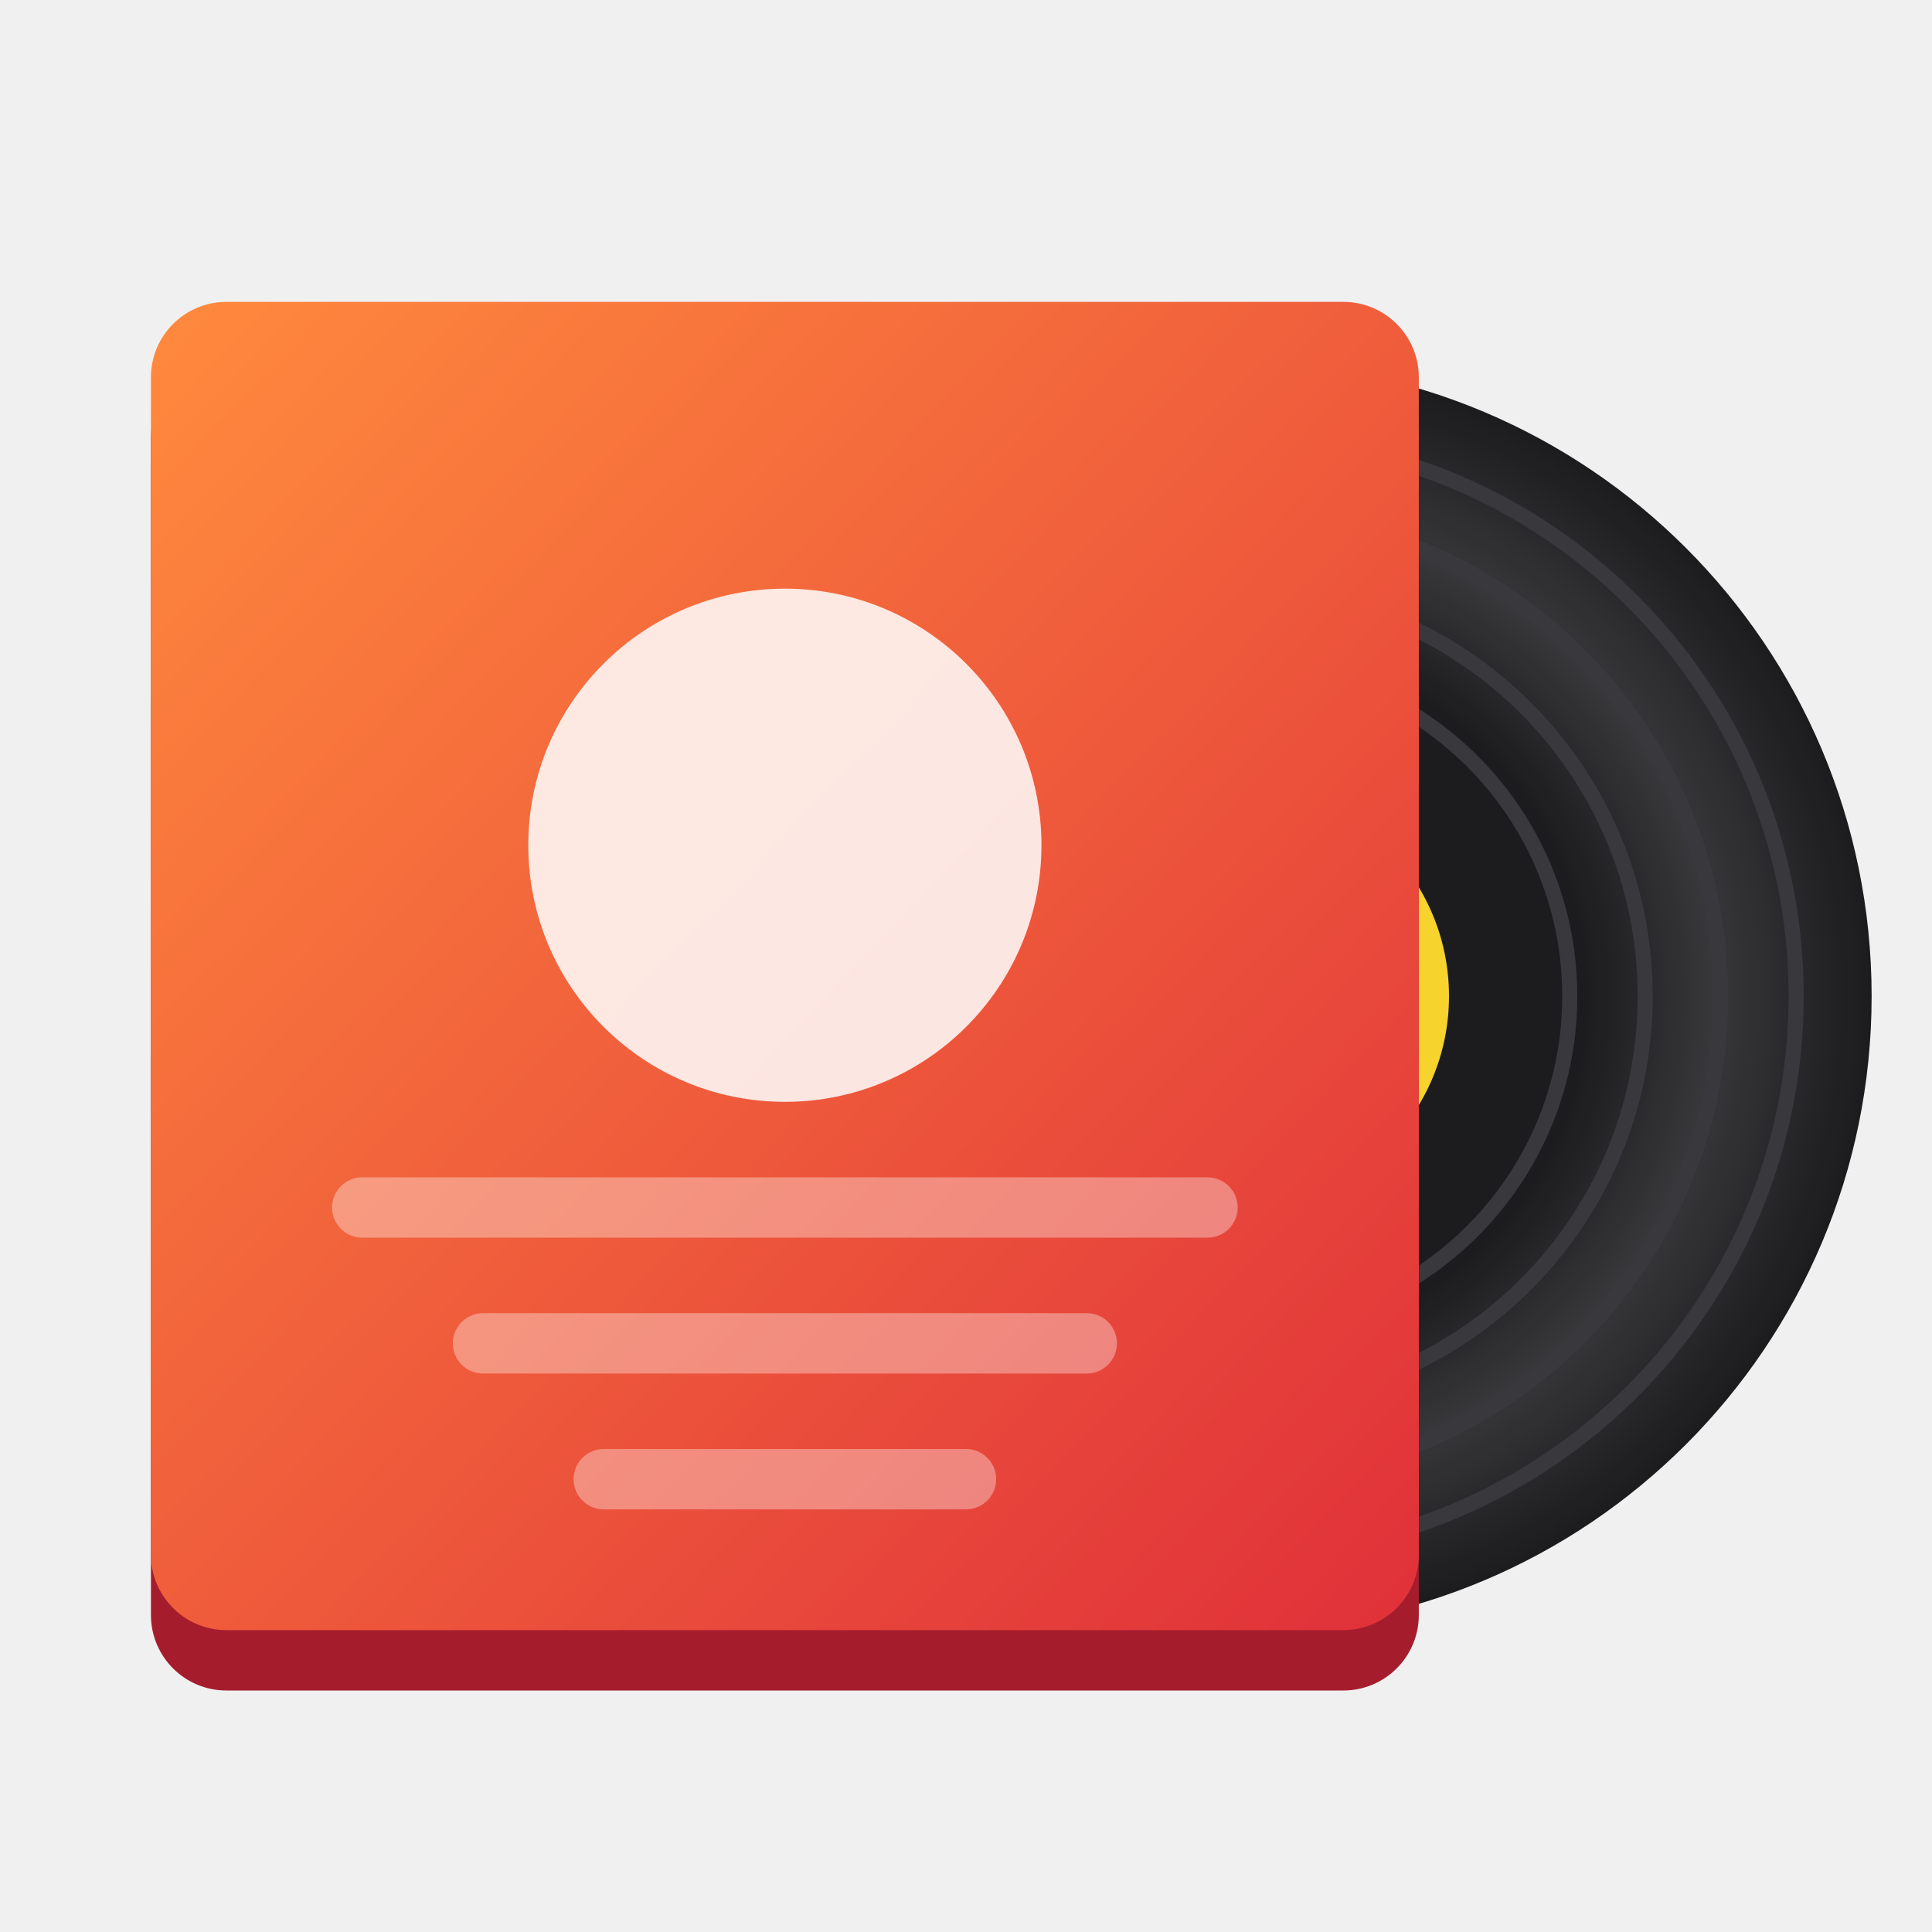
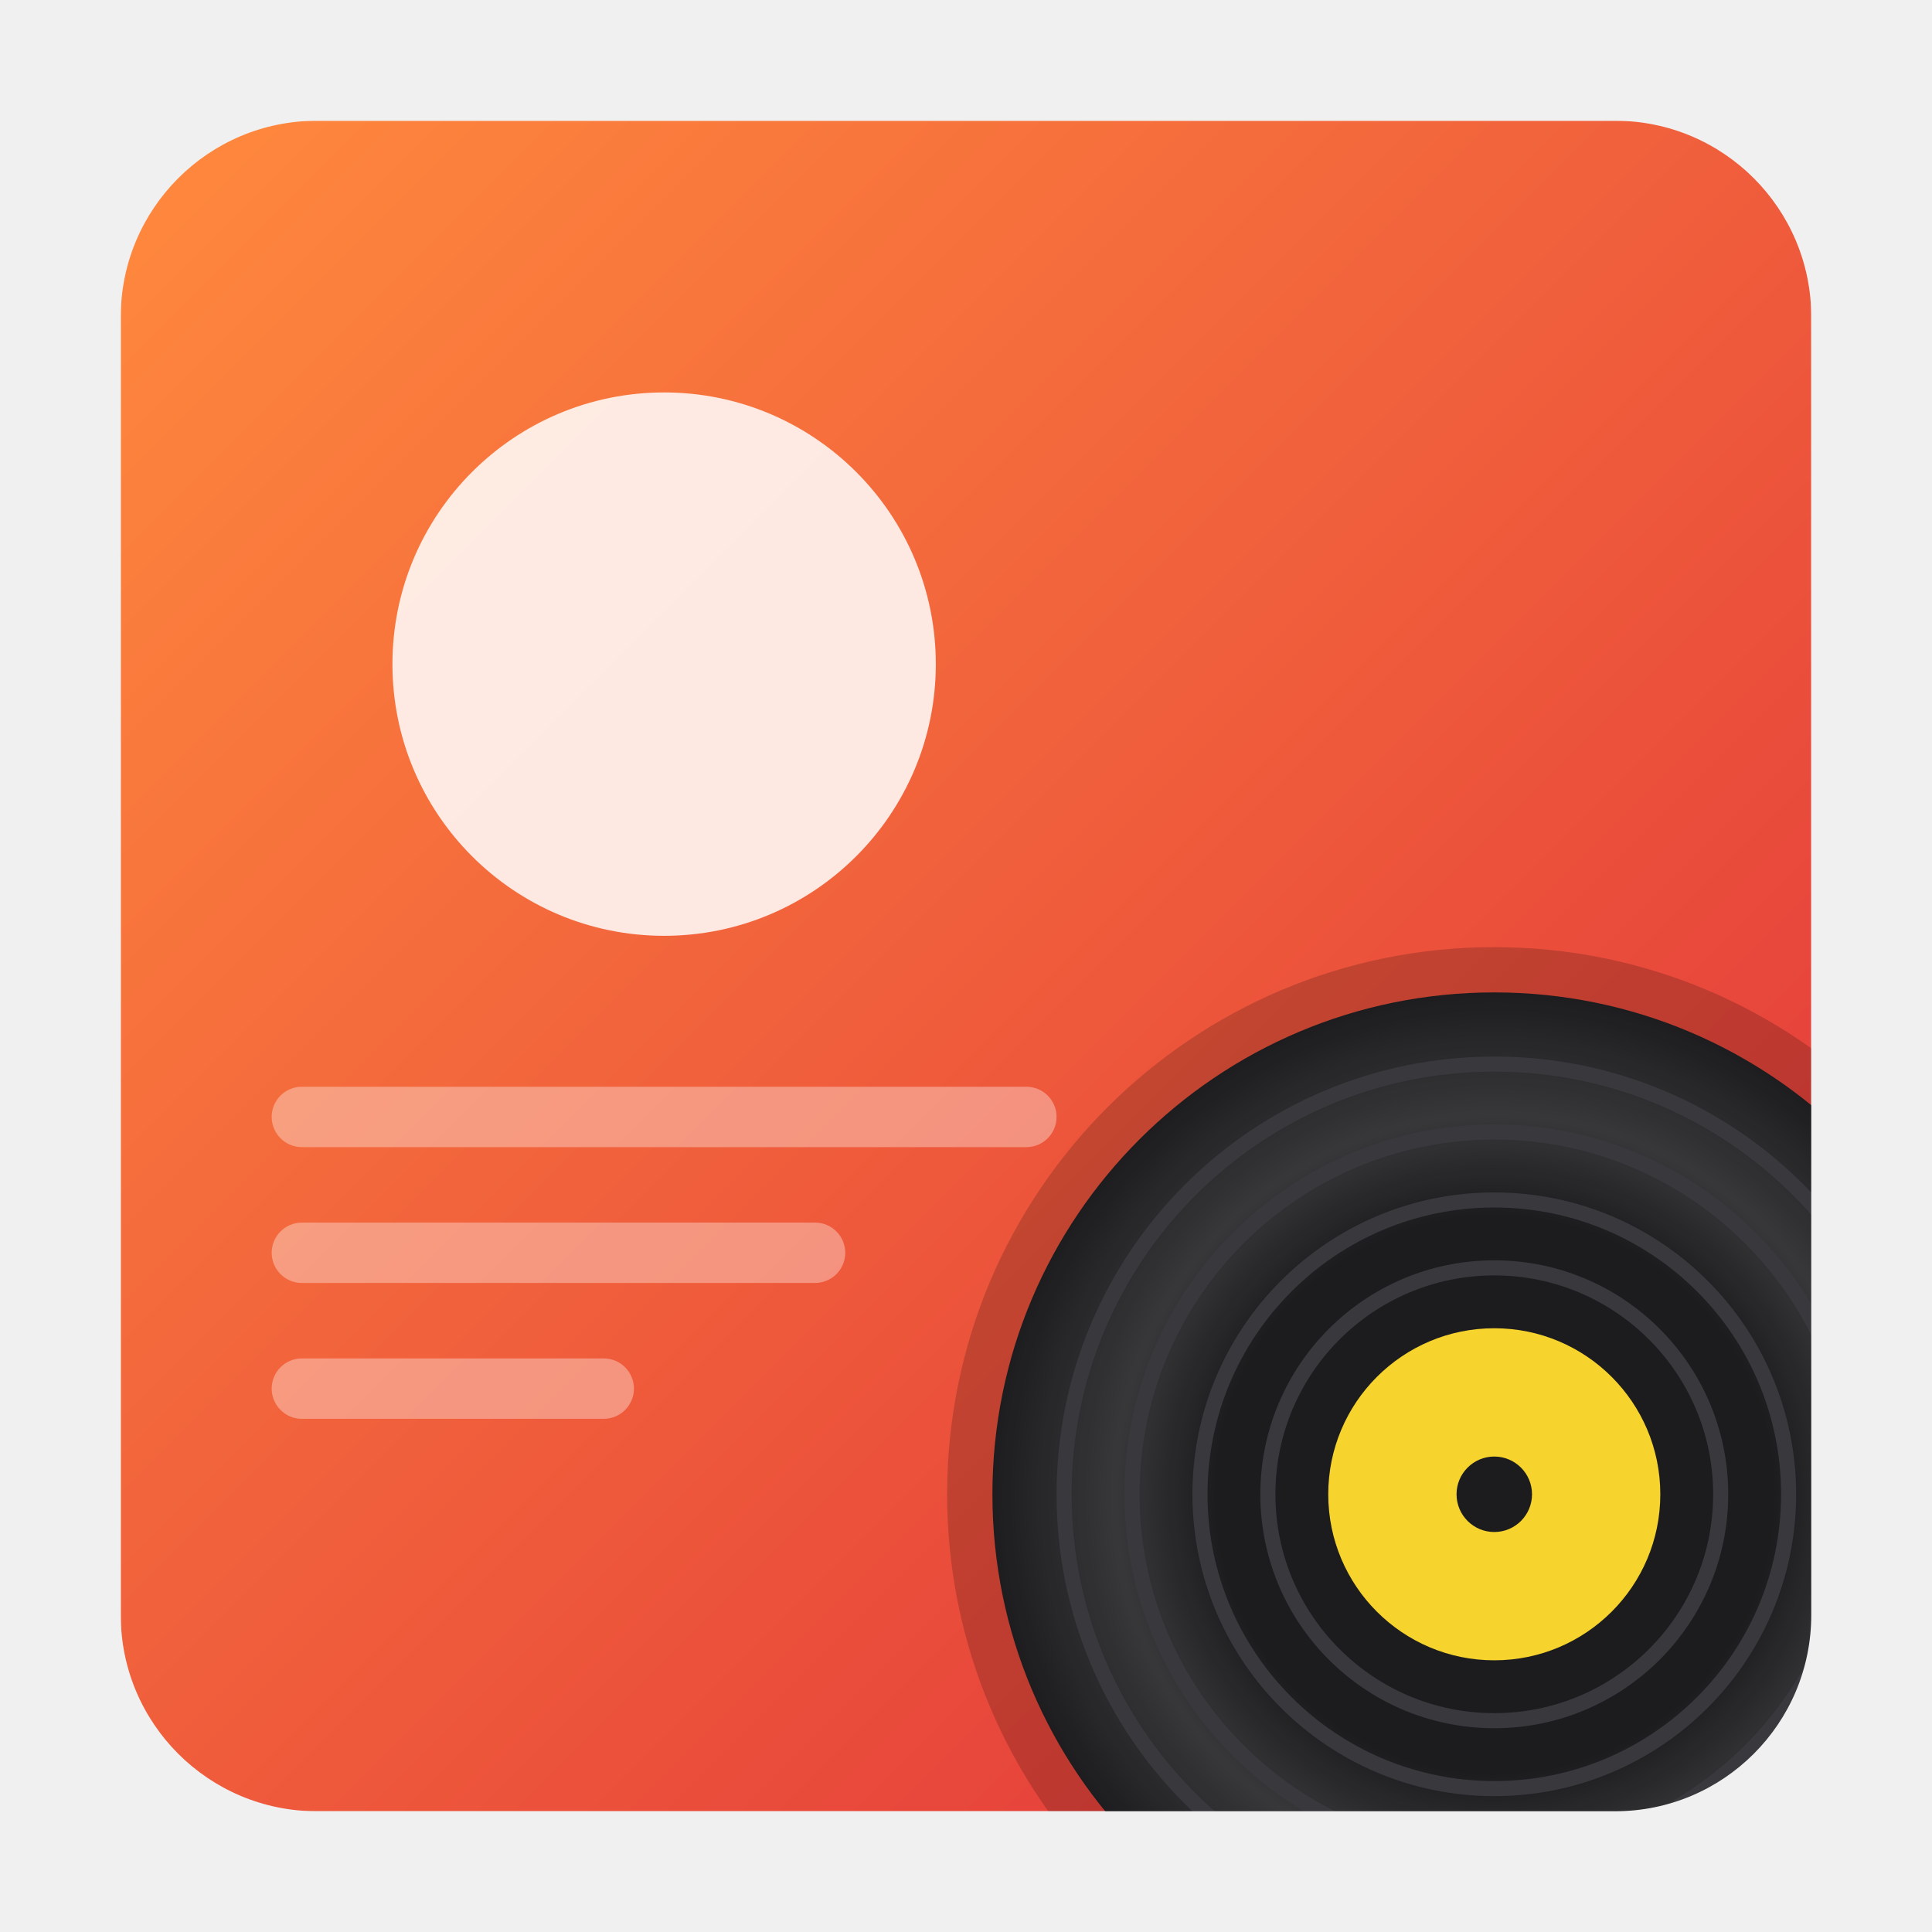
<svg xmlns="http://www.w3.org/2000/svg" width="128" height="128" viewBox="0 0 128 128">
  <defs>
    <linearGradient id="sleeve" x1="0" y1="0" x2="1" y2="1">
      <stop offset="0" stop-color="#ff8a3d" />
      <stop offset="1" stop-color="#e0303a" />
    </linearGradient>
    <radialGradient id="shine" cx="0.5" cy="0.5" r="0.5">
      <stop offset="0.55" stop-color="#ffffff" stop-opacity="0" />
      <stop offset="0.75" stop-color="#ffffff" stop-opacity="0.12" />
      <stop offset="1" stop-color="#ffffff" stop-opacity="0" />
    </radialGradient>
+     <mask id="shape" maskUnits="userSpaceOnUse" x="0" y="0" width="128" height="128">
+       <rect x="8" y="8" width="112" height="112" rx="13" fill="#ffffff" />
+     </mask>
  </defs>
-   <g transform="translate(82 66)">
-     <circle r="42" fill="#1c1c1f" />
-     <circle r="42" fill="url(#shine)" />
-     <g fill="none" stroke="#38383d" stroke-width="1">
-       <circle r="37" />
-       <circle r="32" />
-       <circle r="27" />
-       <circle r="22" />
+   <g mask="url(#shape)">
+     <g transform="translate(8 8)">
+       <rect width="112" height="112" fill="url(#sleeve)" />
+       <circle cx="36" cy="36" r="18" fill="#ffffff" fill-opacity="0.85" />
+       <g fill="#ffffff" fill-opacity="0.35">
+         <rect x="10" y="64" width="52" height="4" rx="2" />
+         <rect x="10" y="73" width="38" height="4" rx="2" />
+         <rect x="10" y="82" width="24" height="4" rx="2" />
+       </g>
+       <g transform="translate(91 91)">
+         <circle r="36.25" fill="#000000" fill-opacity="0.18" />
+         <circle r="33.25" fill="#1c1c1f" />
+         <circle r="33.25" fill="url(#shine)" />
+         <g fill="none" stroke="#38383d" stroke-width="1">
+           <circle r="28.5" />
+           <circle r="24" />
+           <circle r="19.5" />
+           <circle r="15" />
+         </g>
+         <circle r="11" fill="#f6d32d" />
+         <circle r="2.5" fill="#1c1c1f" />
+       </g>
    </g>
-     <circle r="14" fill="#f6d32d" />
-     <circle r="2.5" fill="#1c1c1f" />
-   </g>
-   <rect x="10" y="24" width="84" height="88" rx="5" fill="#a51d2d" />
-   <rect x="10" y="20" width="84" height="88" rx="5" fill="url(#sleeve)" />
-   <circle cx="52" cy="56" r="17" fill="#ffffff" fill-opacity="0.85" />
-   <g fill="#ffffff" fill-opacity="0.35">
-     <rect x="22" y="78" width="60" height="4" rx="2" />
-     <rect x="30" y="87" width="44" height="4" rx="2" />
-     <rect x="38" y="96" width="28" height="4" rx="2" />
  </g>
</svg>
